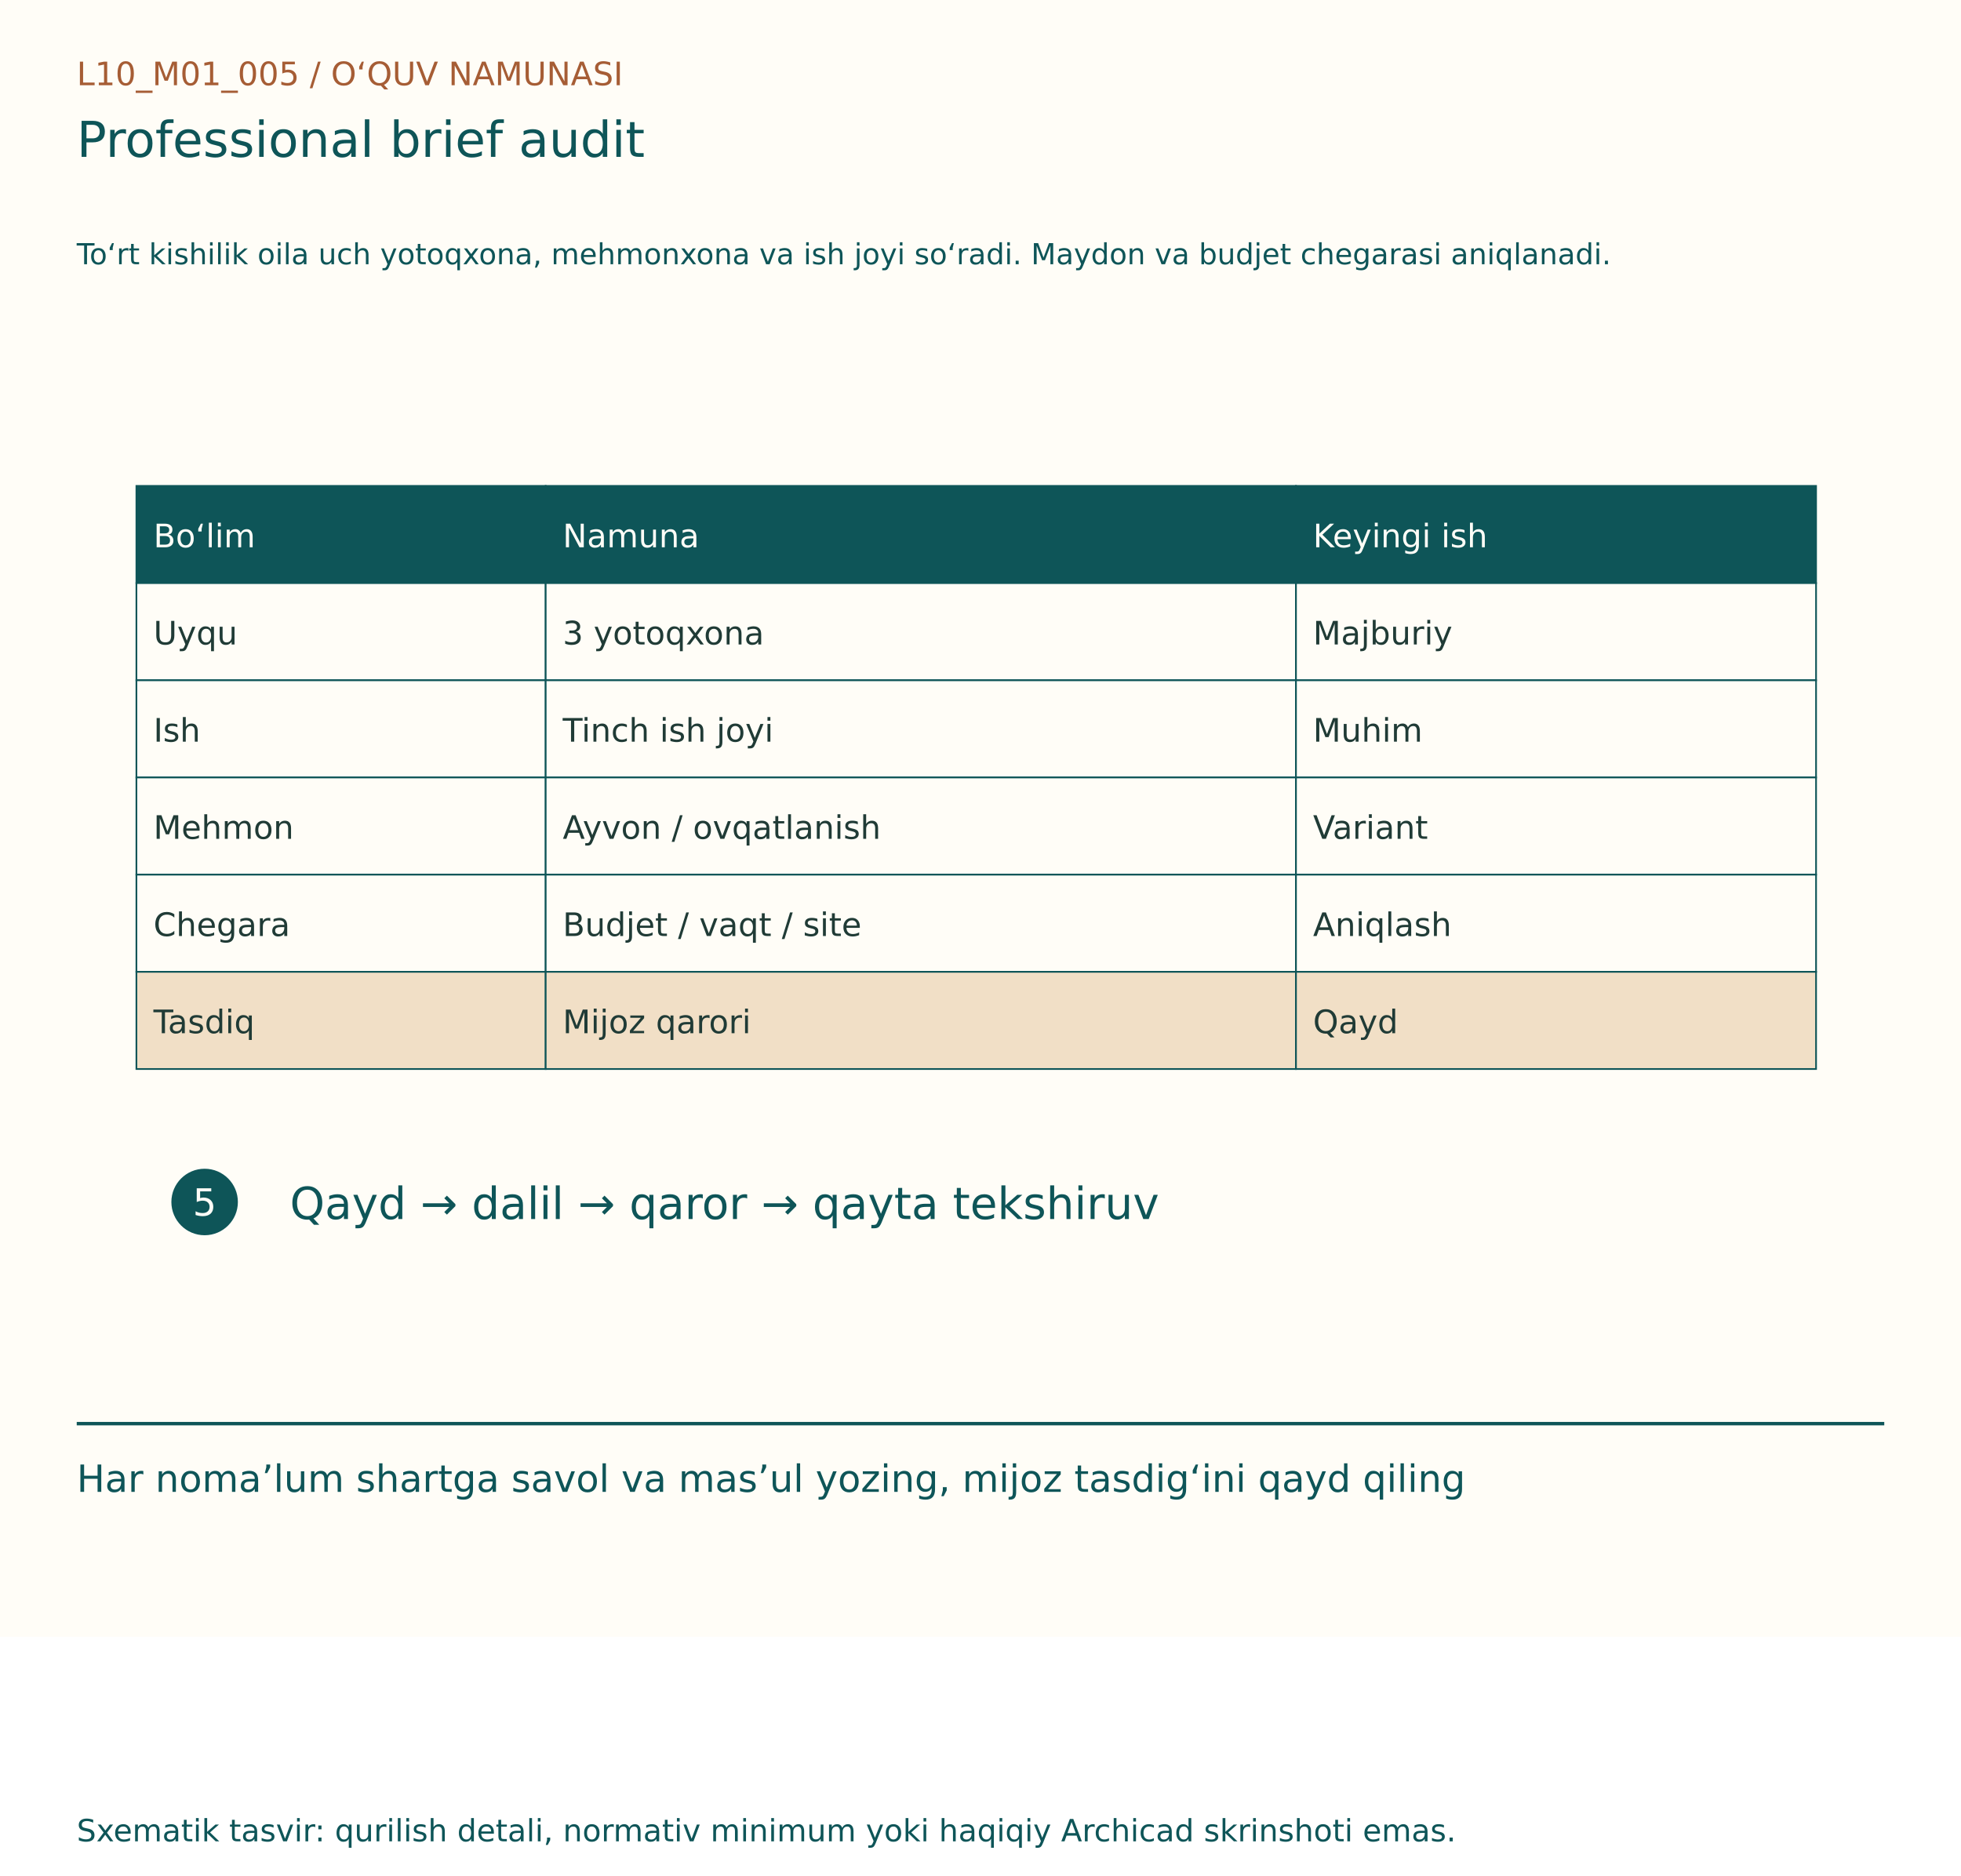
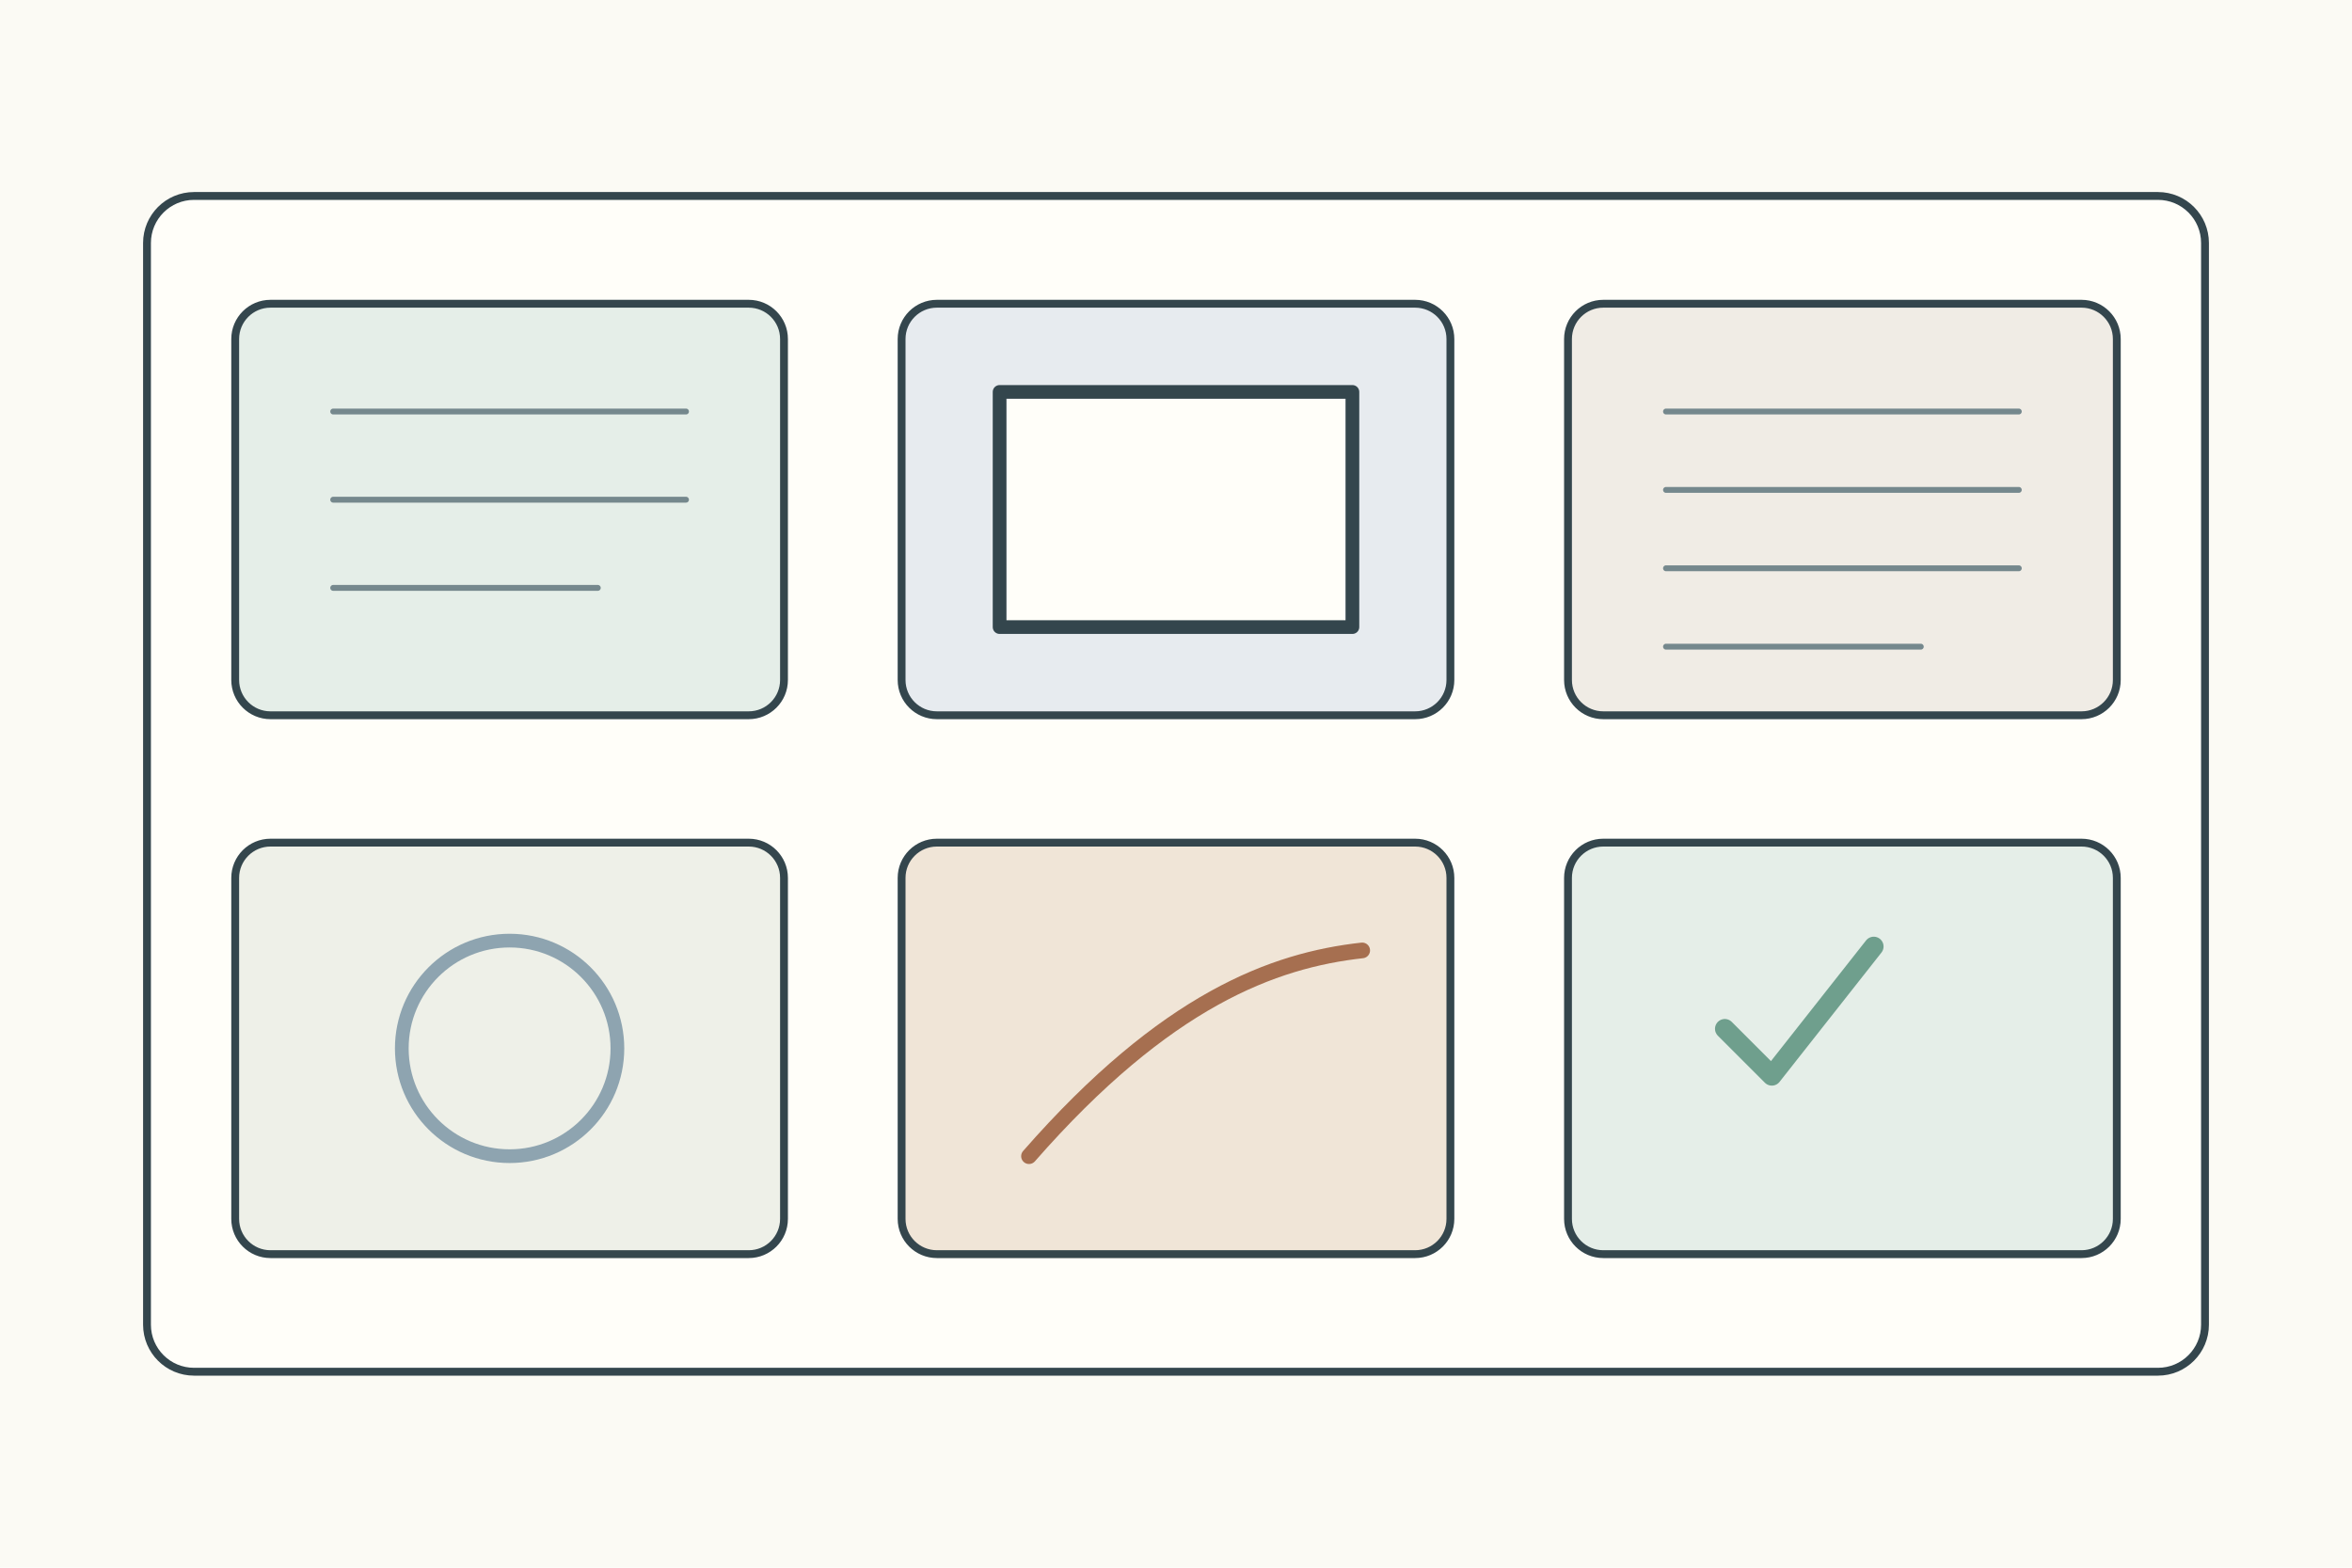
- <svg xmlns="http://www.w3.org/2000/svg" width="1150" height="1100" viewBox="0 0 1150 1100">
-   <rect width="1150" height="960" fill="#FFFDF7" />
-   <g font-family="DejaVu Sans, Segoe UI, sans-serif">
-     <text x="45" y="50" font-size="19" fill="#A65D35">L10_M01_005  /  O‘QUV NAMUNASI</text>
-     <text x="45" y="92" font-size="29" fill="#0E5558">Professional brief audit</text>
-     <text x="45" y="155" font-size="17" fill="#0E5558">To‘rt kishilik oila uch yotoqxona, mehmonxona va ish joyi so‘radi. Maydon va budjet chegarasi aniqlanadi.</text>
-     <g transform="translate(0,80)">
-       <rect x="80" y="205" width="240" height="57" fill="#0E5558" stroke="#0E5558" stroke-width="1" />
-       <text x="90" y="241" font-size="19" fill="#FFFDF7">Bo‘lim</text>
-       <rect x="320" y="205" width="440" height="57" fill="#0E5558" stroke="#0E5558" stroke-width="1" />
-       <text x="330" y="241" font-size="19" fill="#FFFDF7">Namuna</text>
-       <rect x="760" y="205" width="305" height="57" fill="#0E5558" stroke="#0E5558" stroke-width="1" />
-       <text x="770" y="241" font-size="19" fill="#FFFDF7">Keyingi ish</text>
-       <rect x="80" y="262" width="240" height="57" fill="#FFFDF7" stroke="#0E5558" stroke-width="1" />
-       <text x="90" y="298" font-size="19" fill="#203B36">Uyqu</text>
-       <rect x="320" y="262" width="440" height="57" fill="#FFFDF7" stroke="#0E5558" stroke-width="1" />
-       <text x="330" y="298" font-size="19" fill="#203B36">3 yotoqxona</text>
-       <rect x="760" y="262" width="305" height="57" fill="#FFFDF7" stroke="#0E5558" stroke-width="1" />
-       <text x="770" y="298" font-size="19" fill="#203B36">Majburiy</text>
-       <rect x="80" y="319" width="240" height="57" fill="#FFFDF7" stroke="#0E5558" stroke-width="1" />
-       <text x="90" y="355" font-size="19" fill="#203B36">Ish</text>
-       <rect x="320" y="319" width="440" height="57" fill="#FFFDF7" stroke="#0E5558" stroke-width="1" />
-       <text x="330" y="355" font-size="19" fill="#203B36">Tinch ish joyi</text>
-       <rect x="760" y="319" width="305" height="57" fill="#FFFDF7" stroke="#0E5558" stroke-width="1" />
-       <text x="770" y="355" font-size="19" fill="#203B36">Muhim</text>
-       <rect x="80" y="376" width="240" height="57" fill="#FFFDF7" stroke="#0E5558" stroke-width="1" />
-       <text x="90" y="412" font-size="19" fill="#203B36">Mehmon</text>
-       <rect x="320" y="376" width="440" height="57" fill="#FFFDF7" stroke="#0E5558" stroke-width="1" />
-       <text x="330" y="412" font-size="19" fill="#203B36">Ayvon / ovqatlanish</text>
-       <rect x="760" y="376" width="305" height="57" fill="#FFFDF7" stroke="#0E5558" stroke-width="1" />
-       <text x="770" y="412" font-size="19" fill="#203B36">Variant</text>
-       <rect x="80" y="433" width="240" height="57" fill="#FFFDF7" stroke="#0E5558" stroke-width="1" />
-       <text x="90" y="469" font-size="19" fill="#203B36">Chegara</text>
-       <rect x="320" y="433" width="440" height="57" fill="#FFFDF7" stroke="#0E5558" stroke-width="1" />
-       <text x="330" y="469" font-size="19" fill="#203B36">Budjet / vaqt / site</text>
-       <rect x="760" y="433" width="305" height="57" fill="#FFFDF7" stroke="#0E5558" stroke-width="1" />
-       <text x="770" y="469" font-size="19" fill="#203B36">Aniqlash</text>
-       <rect x="80" y="490" width="240" height="57" fill="#F1DFC6" stroke="#0E5558" stroke-width="1" />
-       <text x="90" y="526" font-size="19" fill="#203B36">Tasdiq</text>
-       <rect x="320" y="490" width="440" height="57" fill="#F1DFC6" stroke="#0E5558" stroke-width="1" />
-       <text x="330" y="526" font-size="19" fill="#203B36">Mijoz qarori</text>
-       <rect x="760" y="490" width="305" height="57" fill="#F1DFC6" stroke="#0E5558" stroke-width="1" />
-       <text x="770" y="526" font-size="19" fill="#203B36">Qayd</text>
-       <circle cx="120" cy="625" r="18" fill="#0E5558" stroke="#0E5558" stroke-width="3" />
-       <text x="113" y="633" font-size="22" fill="#FFFDF7">5</text>
-       <text x="170" y="635" font-size="26" fill="#0E5558">Qayd → dalil → qaror → qayta tekshiruv</text>
+ <svg xmlns="http://www.w3.org/2000/svg" width="1200" height="800">
+   <rect width="1200" height="800" fill="#fbfaf4" />
+   <g stroke="#34464d" stroke-width="4" fill="none" stroke-linecap="round" stroke-linejoin="round">
+     <g transform="translate(75 100)">
+       <rect width="1050" height="600" rx="24" fill="#fffef9" />
+       <g transform="translate(45 55)">
+         <rect width="280" height="210" rx="18" fill="#e5eee8" />
+         <path d="M50 55h180M50 100h180M50 145h135" stroke="#75888d" stroke-width="3" />
+       </g>
+       <g transform="translate(385 55)">
+         <rect width="280" height="210" rx="18" fill="#e7ebef" />
+         <rect x="50" y="45" width="180" height="120" fill="#fffef9" stroke-width="7" />
+       </g>
+       <g transform="translate(725 55)">
+         <rect width="280" height="210" rx="18" fill="#f0ece5" />
+         <path d="M50 55h180M50 95h180M50 135h180M50 175h130" stroke="#75888d" stroke-width="3" />
+       </g>
+       <g transform="translate(45 330)">
+         <rect width="280" height="210" rx="18" fill="#eef0e8" />
+         <circle cx="140" cy="105" r="55" fill="none" stroke="#8ea4b0" stroke-width="7" />
+       </g>
+       <g transform="translate(385 330)">
+         <rect width="280" height="210" rx="18" fill="#f0e5d7" />
+         <path d="M65 160c70-80 125-100 170-105" stroke="#a66f50" stroke-width="8" />
+       </g>
+       <g transform="translate(725 330)">
+         <rect width="280" height="210" rx="18" fill="#e5eee8" />
+         <path d="M80 95l24 24 52-66" stroke="#6f9f8d" stroke-width="10" />
+       </g>
    </g>
-     <line x1="45" y1="835" x2="1105" y2="835" stroke="#0E5558" stroke-width="2" />
-     <text x="45" y="875" font-size="22" fill="#0E5558">Har noma’lum shartga savol va mas’ul yozing, mijoz tasdig‘ini qayd qiling</text>
-     <text x="45" y="1080" font-size="18" fill="#0E5558">Sxematik tasvir: qurilish detali, normativ minimum yoki haqiqiy Archicad skrinshoti emas.</text>
  </g>
</svg>
